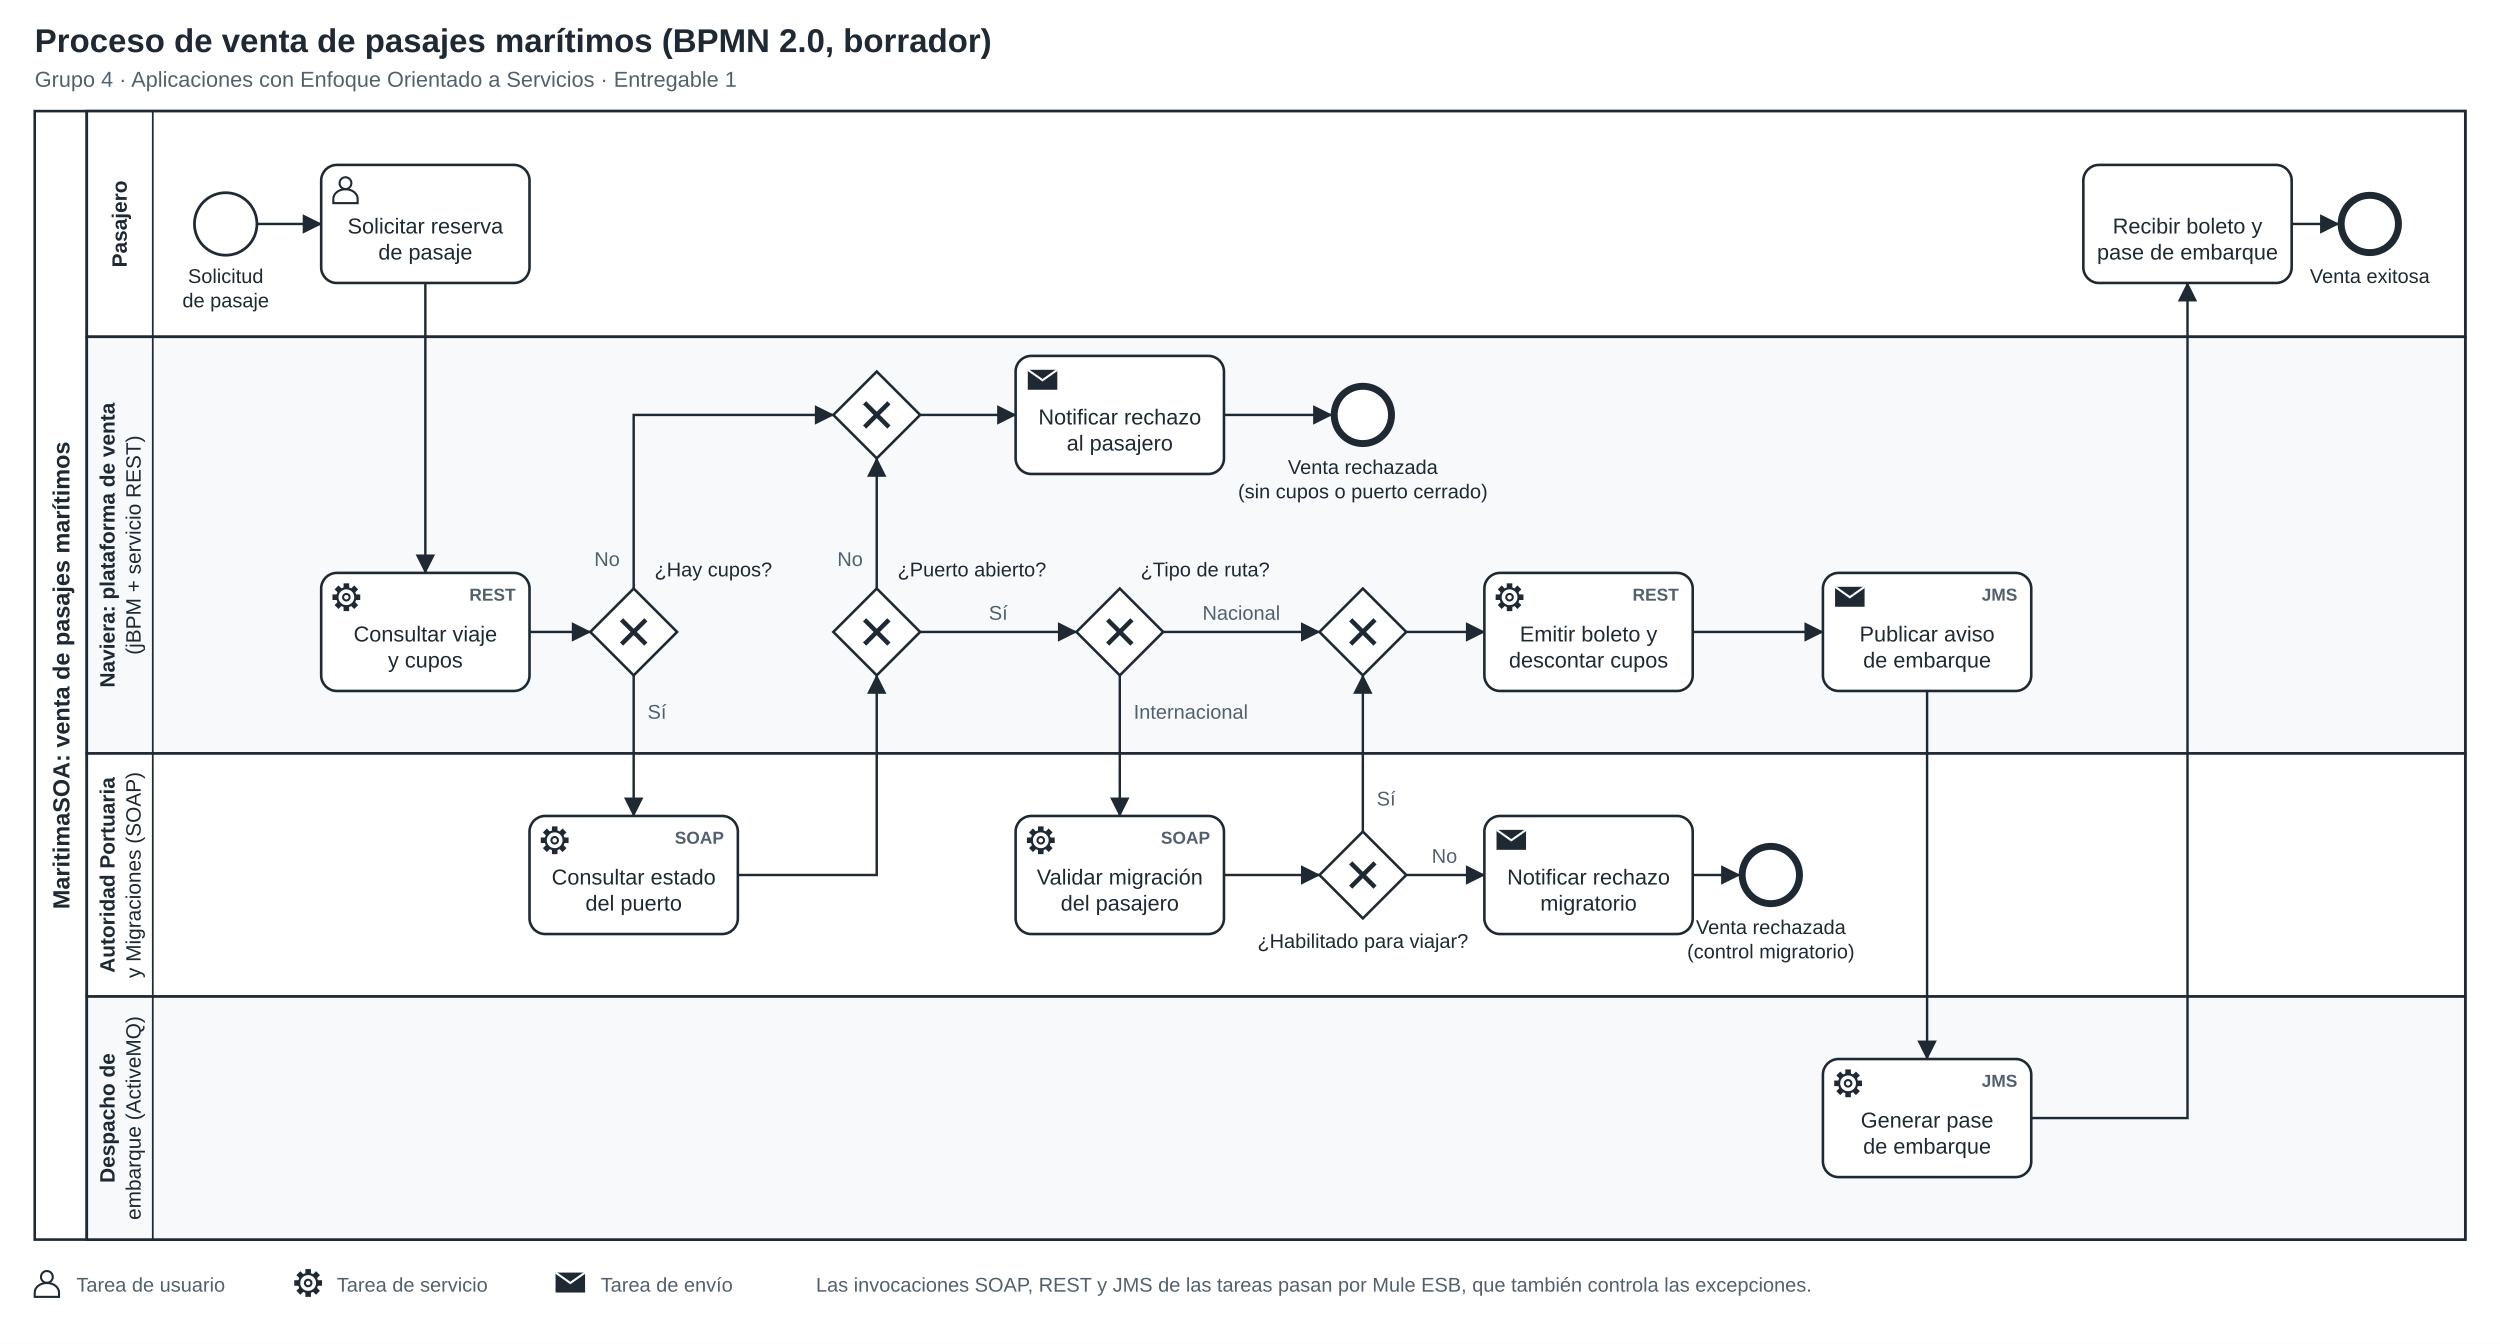
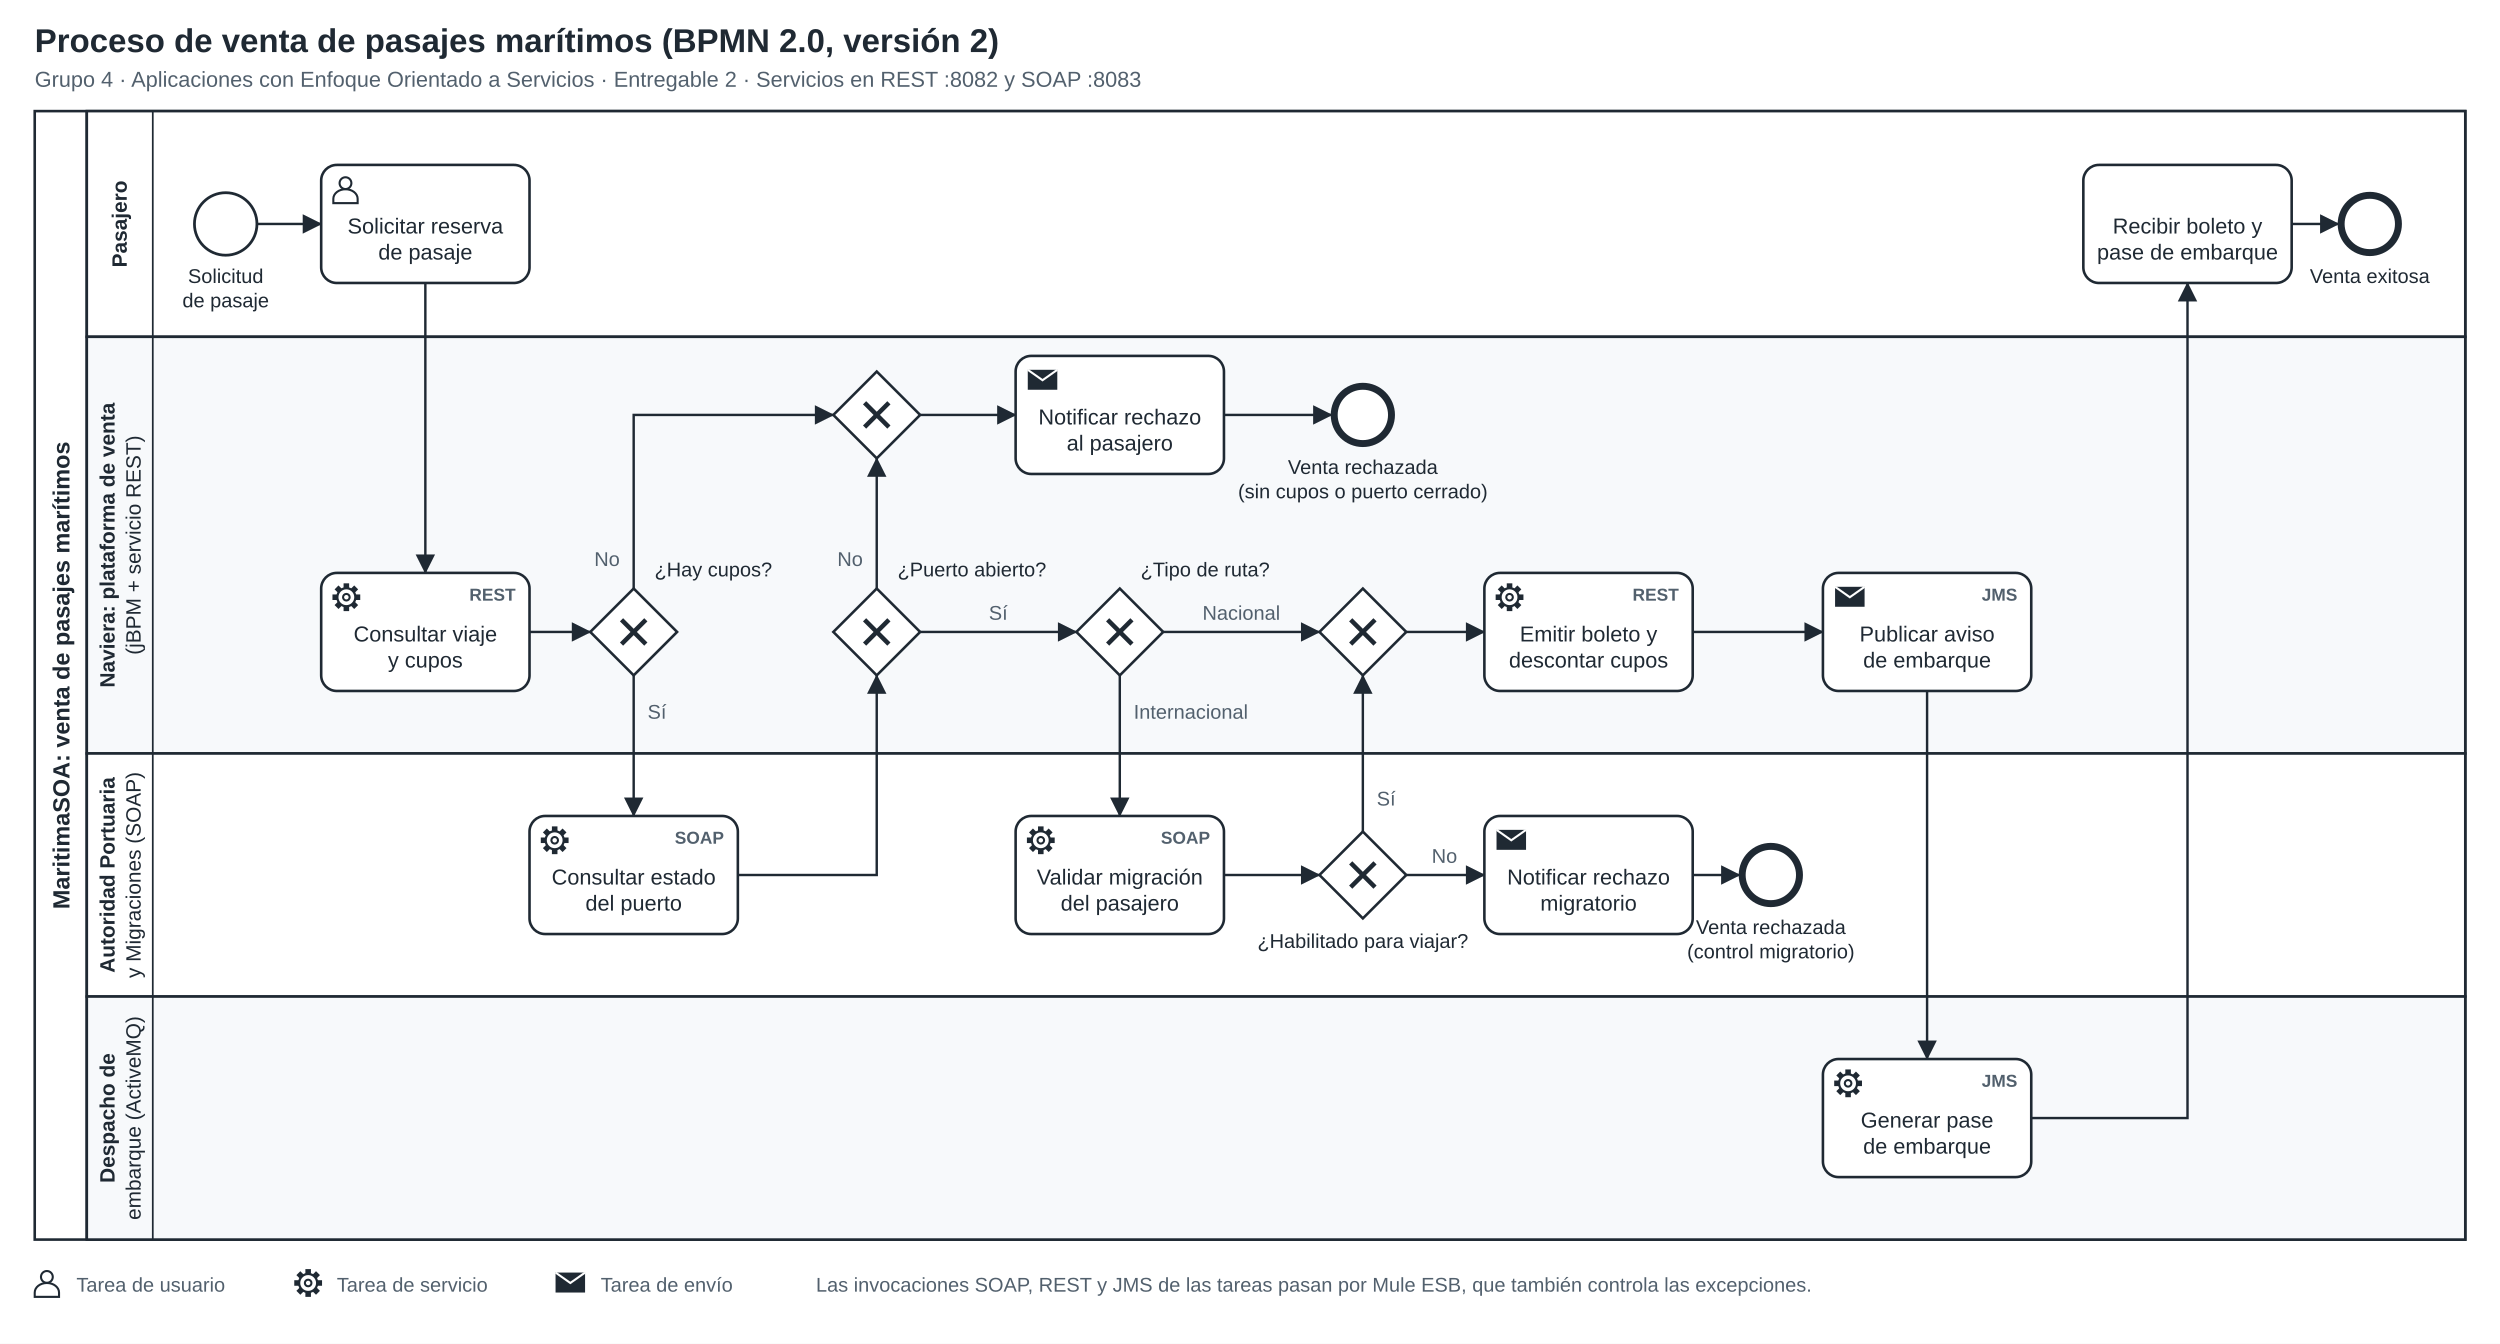
<svg xmlns="http://www.w3.org/2000/svg" width="1440" height="774" viewBox="0 0 1440 774" font-family="Segoe UI, Arial, Helvetica, sans-serif" font-size="12.5">
  <rect width="1440" height="774" fill="#ffffff" />
  <defs>
    <marker id="arrow" viewBox="0 0 10 10" refX="9.5" refY="5" markerWidth="8" markerHeight="8" orient="auto">
      <path d="M0 0L10 5L0 10z" fill="#1f2933" />
    </marker>
  </defs>
-   <text x="20" y="30" font-size="19" font-weight="600" fill="#1f2933">Proceso de venta de pasajes marítimos (BPMN 2.0, borrador)</text>
-   <text x="20" y="50" font-size="12.5" fill="#52606d">Grupo 4 · Aplicaciones con Enfoque Orientado a Servicios · Entregable 1</text>
+   <text x="20" y="30" font-size="19" font-weight="600" fill="#1f2933">Proceso de venta de pasajes marítimos (BPMN 2.0, versión 2)</text>
+   <text x="20" y="50" font-size="12.5" fill="#52606d">Grupo 4 · Aplicaciones con Enfoque Orientado a Servicios · Entregable 2 · Servicios en REST :8082 y SOAP :8083</text>
  <g transform="translate(20,64)">
    <rect x="0" y="0" width="1400" height="650" fill="#ffffff" stroke="#1f2933" stroke-width="1.5" />
    <line x1="30" y1="0" x2="30" y2="650" stroke="#1f2933" stroke-width="1.5" />
    <text transform="translate(20,325.0) rotate(-90)" text-anchor="middle" font-size="13.5" font-weight="600" fill="#1f2933">MaritimaSOA: venta de pasajes marítimos</text>
    <rect x="30" y="0" width="1370" height="130" fill="#ffffff" stroke="#1f2933" stroke-width="1.5" />
    <line x1="68" y1="0" x2="68" y2="130" stroke="#1f2933" stroke-width="1" />
    <text transform="translate(53,65.0) rotate(-90)" text-anchor="middle" font-size="12" font-weight="600" fill="#1f2933">Pasajero</text>
    <rect x="30" y="130" width="1370" height="240" fill="#f7f9fb" stroke="#1f2933" stroke-width="1.5" />
    <line x1="68" y1="130" x2="68" y2="370" stroke="#1f2933" stroke-width="1" />
    <text transform="translate(46,250.0) rotate(-90)" text-anchor="middle" font-size="12" font-weight="600" fill="#1f2933">Naviera: plataforma de venta</text>
    <text transform="translate(61,250.0) rotate(-90)" text-anchor="middle" font-size="12" font-weight="400" fill="#1f2933">(jBPM + servicio REST)</text>
    <rect x="30" y="370" width="1370" height="140" fill="#ffffff" stroke="#1f2933" stroke-width="1.5" />
    <line x1="68" y1="370" x2="68" y2="510" stroke="#1f2933" stroke-width="1" />
    <text transform="translate(46,440.0) rotate(-90)" text-anchor="middle" font-size="12" font-weight="600" fill="#1f2933">Autoridad Portuaria</text>
    <text transform="translate(61,440.0) rotate(-90)" text-anchor="middle" font-size="12" font-weight="400" fill="#1f2933">y Migraciones (SOAP)</text>
    <rect x="30" y="510" width="1370" height="140" fill="#f7f9fb" stroke="#1f2933" stroke-width="1.5" />
    <line x1="68" y1="510" x2="68" y2="650" stroke="#1f2933" stroke-width="1" />
    <text transform="translate(46,580.0) rotate(-90)" text-anchor="middle" font-size="12" font-weight="600" fill="#1f2933">Despacho de</text>
    <text transform="translate(61,580.0) rotate(-90)" text-anchor="middle" font-size="12" font-weight="400" fill="#1f2933">embarque (ActiveMQ)</text>
    <path d="M128 65 L165 65" fill="none" stroke="#1f2933" stroke-width="1.4" marker-end="url(#arrow)" />
    <path d="M225 99 L225 266" fill="none" stroke="#1f2933" stroke-width="1.4" marker-end="url(#arrow)" />
    <path d="M285 300 L320 300" fill="none" stroke="#1f2933" stroke-width="1.4" marker-end="url(#arrow)" />
    <path d="M345 325 L345 406" fill="none" stroke="#1f2933" stroke-width="1.4" marker-end="url(#arrow)" />
    <text x="353" y="350" text-anchor="start" font-size="11.5" fill="#52606d">Sí</text>
    <path d="M405 440 L485 440 L485 325" fill="none" stroke="#1f2933" stroke-width="1.4" marker-end="url(#arrow)" />
    <path d="M345 275 L345 175 L460 175" fill="none" stroke="#1f2933" stroke-width="1.4" marker-end="url(#arrow)" />
    <text x="337" y="262" text-anchor="end" font-size="11.5" fill="#52606d">No</text>
    <path d="M485 275 L485 200" fill="none" stroke="#1f2933" stroke-width="1.4" marker-end="url(#arrow)" />
    <text x="477" y="262" text-anchor="end" font-size="11.5" fill="#52606d">No</text>
    <path d="M510 175 L565 175" fill="none" stroke="#1f2933" stroke-width="1.4" marker-end="url(#arrow)" />
    <path d="M685 175 L747 175" fill="none" stroke="#1f2933" stroke-width="1.4" marker-end="url(#arrow)" />
    <path d="M510 300 L600 300" fill="none" stroke="#1f2933" stroke-width="1.4" marker-end="url(#arrow)" />
    <text x="555" y="293" text-anchor="middle" font-size="11.5" fill="#52606d">Sí</text>
    <path d="M650 300 L740 300" fill="none" stroke="#1f2933" stroke-width="1.4" marker-end="url(#arrow)" />
    <text x="695" y="293" text-anchor="middle" font-size="11.5" fill="#52606d">Nacional</text>
    <path d="M625 325 L625 406" fill="none" stroke="#1f2933" stroke-width="1.4" marker-end="url(#arrow)" />
    <text x="633" y="350" text-anchor="start" font-size="11.5" fill="#52606d">Internacional</text>
    <path d="M685 440 L740 440" fill="none" stroke="#1f2933" stroke-width="1.4" marker-end="url(#arrow)" />
    <path d="M765 415 L765 325" fill="none" stroke="#1f2933" stroke-width="1.4" marker-end="url(#arrow)" />
    <text x="773" y="400" text-anchor="start" font-size="11.5" fill="#52606d">Sí</text>
    <path d="M790 440 L835 440" fill="none" stroke="#1f2933" stroke-width="1.4" marker-end="url(#arrow)" />
    <text x="812" y="433" text-anchor="middle" font-size="11.5" fill="#52606d">No</text>
    <path d="M955 440 L982 440" fill="none" stroke="#1f2933" stroke-width="1.4" marker-end="url(#arrow)" />
    <path d="M790 300 L835 300" fill="none" stroke="#1f2933" stroke-width="1.4" marker-end="url(#arrow)" />
    <path d="M955 300 L1030 300" fill="none" stroke="#1f2933" stroke-width="1.4" marker-end="url(#arrow)" />
    <path d="M1090 334 L1090 546" fill="none" stroke="#1f2933" stroke-width="1.4" marker-end="url(#arrow)" />
    <path d="M1150 580 L1240 580 L1240 99" fill="none" stroke="#1f2933" stroke-width="1.4" marker-end="url(#arrow)" />
    <path d="M1300 65 L1327 65" fill="none" stroke="#1f2933" stroke-width="1.4" marker-end="url(#arrow)" />
    <circle cx="110" cy="65" r="18.0" fill="#ffffff" stroke="#1f2933" stroke-width="1.6" />
    <text x="110" y="99" text-anchor="middle" font-size="11.5" fill="#1f2933">Solicitud</text>
    <text x="110" y="113" text-anchor="middle" font-size="11.5" fill="#1f2933">de pasaje</text>
    <rect x="165.0" y="31.0" width="120" height="68" rx="9" fill="#ffffff" stroke="#1f2933" stroke-width="1.5" />
    <circle cx="179.0" cy="41.5" r="3.4" fill="none" stroke="#1f2933" stroke-width="1.2" />
    <path d="M172.0 53.0 v-2.5 a7 5.5 0 0 1 14 0 v2.5 z" fill="none" stroke="#1f2933" stroke-width="1.2" />
    <text x="225" y="70.5" text-anchor="middle" fill="#1f2933">Solicitar reserva</text>
    <text x="225" y="85.5" text-anchor="middle" fill="#1f2933">de pasaje</text>
    <rect x="165.0" y="266.0" width="120" height="68" rx="9" fill="#ffffff" stroke="#1f2933" stroke-width="1.5" />
    <rect x="177.9" y="272.0" width="3.2" height="3.4" fill="#1f2933" transform="rotate(0 179.5 280.0)" />
    <rect x="177.9" y="272.0" width="3.2" height="3.4" fill="#1f2933" transform="rotate(45 179.5 280.0)" />
    <rect x="177.9" y="272.0" width="3.2" height="3.4" fill="#1f2933" transform="rotate(90 179.5 280.0)" />
    <rect x="177.9" y="272.0" width="3.2" height="3.4" fill="#1f2933" transform="rotate(135 179.5 280.0)" />
    <rect x="177.9" y="272.0" width="3.2" height="3.4" fill="#1f2933" transform="rotate(180 179.5 280.0)" />
    <rect x="177.9" y="272.0" width="3.2" height="3.4" fill="#1f2933" transform="rotate(225 179.5 280.0)" />
    <rect x="177.9" y="272.0" width="3.2" height="3.4" fill="#1f2933" transform="rotate(270 179.5 280.0)" />
    <rect x="177.9" y="272.0" width="3.2" height="3.4" fill="#1f2933" transform="rotate(315 179.5 280.0)" />
    <circle cx="179.5" cy="280.0" r="5.2" fill="#ffffff" stroke="#1f2933" stroke-width="1.3" />
    <circle cx="179.5" cy="280.0" r="1.9" fill="none" stroke="#1f2933" stroke-width="1.2" />
    <text x="277.0" y="282.0" text-anchor="end" font-size="10" font-weight="700" fill="#52606d">REST</text>
    <text x="225" y="305.5" text-anchor="middle" fill="#1f2933">Consultar viaje</text>
    <text x="225" y="320.5" text-anchor="middle" fill="#1f2933">y cupos</text>
    <path d="M345 275.0 L370.0 300 L345 325.0 L320.0 300 z" fill="#ffffff" stroke="#1f2933" stroke-width="1.5" />
    <path d="M338 293 L352 307 M352 293 L338 307" stroke="#1f2933" stroke-width="2.6" />
    <text x="357" y="268" text-anchor="start" font-size="11.5" fill="#1f2933">¿Hay cupos?</text>
    <rect x="285.0" y="406.0" width="120" height="68" rx="9" fill="#ffffff" stroke="#1f2933" stroke-width="1.5" />
    <rect x="297.9" y="412.0" width="3.2" height="3.4" fill="#1f2933" transform="rotate(0 299.5 420.0)" />
    <rect x="297.9" y="412.0" width="3.2" height="3.4" fill="#1f2933" transform="rotate(45 299.5 420.0)" />
    <rect x="297.9" y="412.0" width="3.2" height="3.4" fill="#1f2933" transform="rotate(90 299.5 420.0)" />
    <rect x="297.9" y="412.0" width="3.2" height="3.4" fill="#1f2933" transform="rotate(135 299.5 420.0)" />
    <rect x="297.9" y="412.0" width="3.2" height="3.4" fill="#1f2933" transform="rotate(180 299.5 420.0)" />
    <rect x="297.9" y="412.0" width="3.2" height="3.4" fill="#1f2933" transform="rotate(225 299.5 420.0)" />
    <rect x="297.9" y="412.0" width="3.2" height="3.4" fill="#1f2933" transform="rotate(270 299.5 420.0)" />
    <rect x="297.9" y="412.0" width="3.2" height="3.4" fill="#1f2933" transform="rotate(315 299.5 420.0)" />
    <circle cx="299.5" cy="420.0" r="5.2" fill="#ffffff" stroke="#1f2933" stroke-width="1.3" />
    <circle cx="299.5" cy="420.0" r="1.9" fill="none" stroke="#1f2933" stroke-width="1.2" />
    <text x="397.0" y="422.0" text-anchor="end" font-size="10" font-weight="700" fill="#52606d">SOAP</text>
    <text x="345" y="445.5" text-anchor="middle" fill="#1f2933">Consultar estado</text>
    <text x="345" y="460.5" text-anchor="middle" fill="#1f2933">del puerto</text>
    <path d="M485 275.0 L510.0 300 L485 325.0 L460.0 300 z" fill="#ffffff" stroke="#1f2933" stroke-width="1.5" />
    <path d="M478 293 L492 307 M492 293 L478 307" stroke="#1f2933" stroke-width="2.6" />
    <text x="497" y="268" text-anchor="start" font-size="11.5" fill="#1f2933">¿Puerto abierto?</text>
    <path d="M485 150.0 L510.0 175 L485 200.0 L460.0 175 z" fill="#ffffff" stroke="#1f2933" stroke-width="1.5" />
    <path d="M478 168 L492 182 M492 168 L478 182" stroke="#1f2933" stroke-width="2.6" />
    <rect x="565.0" y="141.0" width="120" height="68" rx="9" fill="#ffffff" stroke="#1f2933" stroke-width="1.5" />
    <rect x="572.0" y="149.0" width="17" height="11.5" fill="#1f2933" />
    <path d="M572.0 149.0 l8.5 6 l8.5 -6" fill="none" stroke="#ffffff" stroke-width="1.2" />
    <text x="625" y="180.5" text-anchor="middle" fill="#1f2933">Notificar rechazo</text>
    <text x="625" y="195.5" text-anchor="middle" fill="#1f2933">al pasajero</text>
    <circle cx="765" cy="175" r="16.5" fill="#ffffff" stroke="#1f2933" stroke-width="4" />
    <text x="765" y="209" text-anchor="middle" font-size="11.5" fill="#1f2933">Venta rechazada</text>
    <text x="765" y="223" text-anchor="middle" font-size="11.5" fill="#1f2933">(sin cupos o puerto cerrado)</text>
    <path d="M625 275.0 L650.0 300 L625 325.0 L600.0 300 z" fill="#ffffff" stroke="#1f2933" stroke-width="1.5" />
    <path d="M618 293 L632 307 M632 293 L618 307" stroke="#1f2933" stroke-width="2.6" />
    <text x="637" y="268" text-anchor="start" font-size="11.5" fill="#1f2933">¿Tipo de ruta?</text>
    <rect x="565.0" y="406.0" width="120" height="68" rx="9" fill="#ffffff" stroke="#1f2933" stroke-width="1.5" />
    <rect x="577.9" y="412.0" width="3.2" height="3.4" fill="#1f2933" transform="rotate(0 579.5 420.0)" />
    <rect x="577.9" y="412.0" width="3.2" height="3.4" fill="#1f2933" transform="rotate(45 579.5 420.0)" />
    <rect x="577.9" y="412.0" width="3.2" height="3.4" fill="#1f2933" transform="rotate(90 579.5 420.0)" />
    <rect x="577.9" y="412.0" width="3.2" height="3.4" fill="#1f2933" transform="rotate(135 579.5 420.0)" />
    <rect x="577.9" y="412.0" width="3.2" height="3.4" fill="#1f2933" transform="rotate(180 579.5 420.0)" />
    <rect x="577.9" y="412.0" width="3.2" height="3.4" fill="#1f2933" transform="rotate(225 579.5 420.0)" />
    <rect x="577.9" y="412.0" width="3.2" height="3.4" fill="#1f2933" transform="rotate(270 579.5 420.0)" />
    <rect x="577.9" y="412.0" width="3.2" height="3.4" fill="#1f2933" transform="rotate(315 579.5 420.0)" />
    <circle cx="579.5" cy="420.0" r="5.2" fill="#ffffff" stroke="#1f2933" stroke-width="1.3" />
    <circle cx="579.5" cy="420.0" r="1.9" fill="none" stroke="#1f2933" stroke-width="1.2" />
    <text x="677.0" y="422.0" text-anchor="end" font-size="10" font-weight="700" fill="#52606d">SOAP</text>
    <text x="625" y="445.5" text-anchor="middle" fill="#1f2933">Validar migración</text>
    <text x="625" y="460.5" text-anchor="middle" fill="#1f2933">del pasajero</text>
    <path d="M765 415.0 L790.0 440 L765 465.0 L740.0 440 z" fill="#ffffff" stroke="#1f2933" stroke-width="1.5" />
    <path d="M758 433 L772 447 M772 433 L758 447" stroke="#1f2933" stroke-width="2.6" />
    <text x="765" y="482" text-anchor="middle" font-size="11.5" fill="#1f2933">¿Habilitado para viajar?</text>
    <path d="M765 275.0 L790.0 300 L765 325.0 L740.0 300 z" fill="#ffffff" stroke="#1f2933" stroke-width="1.5" />
    <path d="M758 293 L772 307 M772 293 L758 307" stroke="#1f2933" stroke-width="2.6" />
    <rect x="835.0" y="406.0" width="120" height="68" rx="9" fill="#ffffff" stroke="#1f2933" stroke-width="1.5" />
    <rect x="842.0" y="414.0" width="17" height="11.5" fill="#1f2933" />
    <path d="M842.0 414.0 l8.5 6 l8.5 -6" fill="none" stroke="#ffffff" stroke-width="1.2" />
    <text x="895" y="445.5" text-anchor="middle" fill="#1f2933">Notificar rechazo</text>
    <text x="895" y="460.5" text-anchor="middle" fill="#1f2933">migratorio</text>
    <circle cx="1000" cy="440" r="16.5" fill="#ffffff" stroke="#1f2933" stroke-width="4" />
    <text x="1000" y="474" text-anchor="middle" font-size="11.5" fill="#1f2933">Venta rechazada</text>
    <text x="1000" y="488" text-anchor="middle" font-size="11.5" fill="#1f2933">(control migratorio)</text>
    <rect x="835.0" y="266.0" width="120" height="68" rx="9" fill="#ffffff" stroke="#1f2933" stroke-width="1.5" />
    <rect x="847.9" y="272.0" width="3.2" height="3.4" fill="#1f2933" transform="rotate(0 849.5 280.0)" />
    <rect x="847.9" y="272.0" width="3.2" height="3.4" fill="#1f2933" transform="rotate(45 849.5 280.0)" />
    <rect x="847.9" y="272.0" width="3.2" height="3.4" fill="#1f2933" transform="rotate(90 849.5 280.0)" />
    <rect x="847.9" y="272.0" width="3.2" height="3.4" fill="#1f2933" transform="rotate(135 849.5 280.0)" />
    <rect x="847.9" y="272.0" width="3.2" height="3.4" fill="#1f2933" transform="rotate(180 849.5 280.0)" />
    <rect x="847.9" y="272.0" width="3.2" height="3.4" fill="#1f2933" transform="rotate(225 849.5 280.0)" />
    <rect x="847.9" y="272.0" width="3.2" height="3.4" fill="#1f2933" transform="rotate(270 849.5 280.0)" />
    <rect x="847.9" y="272.0" width="3.2" height="3.4" fill="#1f2933" transform="rotate(315 849.5 280.0)" />
    <circle cx="849.5" cy="280.0" r="5.2" fill="#ffffff" stroke="#1f2933" stroke-width="1.3" />
    <circle cx="849.5" cy="280.0" r="1.9" fill="none" stroke="#1f2933" stroke-width="1.2" />
    <text x="947.0" y="282.0" text-anchor="end" font-size="10" font-weight="700" fill="#52606d">REST</text>
    <text x="895" y="305.5" text-anchor="middle" fill="#1f2933">Emitir boleto y</text>
    <text x="895" y="320.5" text-anchor="middle" fill="#1f2933">descontar cupos</text>
    <rect x="1030.0" y="266.0" width="120" height="68" rx="9" fill="#ffffff" stroke="#1f2933" stroke-width="1.5" />
    <rect x="1037.0" y="274.0" width="17" height="11.5" fill="#1f2933" />
    <path d="M1037.0 274.0 l8.5 6 l8.5 -6" fill="none" stroke="#ffffff" stroke-width="1.2" />
    <text x="1142.0" y="282.0" text-anchor="end" font-size="10" font-weight="700" fill="#52606d">JMS</text>
    <text x="1090" y="305.5" text-anchor="middle" fill="#1f2933">Publicar aviso</text>
    <text x="1090" y="320.5" text-anchor="middle" fill="#1f2933">de embarque</text>
    <rect x="1030.0" y="546.0" width="120" height="68" rx="9" fill="#ffffff" stroke="#1f2933" stroke-width="1.5" />
    <rect x="1042.9" y="552.0" width="3.2" height="3.4" fill="#1f2933" transform="rotate(0 1044.5 560.0)" />
    <rect x="1042.9" y="552.0" width="3.2" height="3.4" fill="#1f2933" transform="rotate(45 1044.5 560.0)" />
    <rect x="1042.9" y="552.0" width="3.2" height="3.4" fill="#1f2933" transform="rotate(90 1044.5 560.0)" />
    <rect x="1042.9" y="552.0" width="3.2" height="3.4" fill="#1f2933" transform="rotate(135 1044.5 560.0)" />
    <rect x="1042.9" y="552.0" width="3.2" height="3.4" fill="#1f2933" transform="rotate(180 1044.5 560.0)" />
    <rect x="1042.9" y="552.0" width="3.2" height="3.4" fill="#1f2933" transform="rotate(225 1044.5 560.0)" />
    <rect x="1042.9" y="552.0" width="3.2" height="3.4" fill="#1f2933" transform="rotate(270 1044.5 560.0)" />
    <rect x="1042.9" y="552.0" width="3.2" height="3.4" fill="#1f2933" transform="rotate(315 1044.5 560.0)" />
    <circle cx="1044.5" cy="560.0" r="5.2" fill="#ffffff" stroke="#1f2933" stroke-width="1.3" />
    <circle cx="1044.5" cy="560.0" r="1.9" fill="none" stroke="#1f2933" stroke-width="1.2" />
    <text x="1142.0" y="562.0" text-anchor="end" font-size="10" font-weight="700" fill="#52606d">JMS</text>
    <text x="1090" y="585.5" text-anchor="middle" fill="#1f2933">Generar pase</text>
    <text x="1090" y="600.5" text-anchor="middle" fill="#1f2933">de embarque</text>
    <rect x="1180.0" y="31.0" width="120" height="68" rx="9" fill="#ffffff" stroke="#1f2933" stroke-width="1.5" />
    <text x="1240" y="70.5" text-anchor="middle" fill="#1f2933">Recibir boleto y</text>
    <text x="1240" y="85.5" text-anchor="middle" fill="#1f2933">pase de embarque</text>
    <circle cx="1345" cy="65" r="16.5" fill="#ffffff" stroke="#1f2933" stroke-width="4" />
    <text x="1345" y="99" text-anchor="middle" font-size="11.5" fill="#1f2933">Venta exitosa</text>
  </g>
  <g font-size="11.5" fill="#52606d">
    <circle cx="27" cy="735.5" r="3.4" fill="none" stroke="#1f2933" stroke-width="1.2" />
    <path d="M20 747 v-2.5 a7 5.5 0 0 1 14 0 v2.5 z" fill="none" stroke="#1f2933" stroke-width="1.2" />
    <text x="44" y="744">Tarea de usuario</text>
    <rect x="175.9" y="731" width="3.2" height="3.4" fill="#1f2933" transform="rotate(0 177.5 739)" />
    <rect x="175.9" y="731" width="3.2" height="3.4" fill="#1f2933" transform="rotate(45 177.5 739)" />
    <rect x="175.9" y="731" width="3.2" height="3.4" fill="#1f2933" transform="rotate(90 177.5 739)" />
    <rect x="175.9" y="731" width="3.2" height="3.4" fill="#1f2933" transform="rotate(135 177.5 739)" />
    <rect x="175.9" y="731" width="3.2" height="3.4" fill="#1f2933" transform="rotate(180 177.5 739)" />
    <rect x="175.9" y="731" width="3.2" height="3.4" fill="#1f2933" transform="rotate(225 177.5 739)" />
    <rect x="175.9" y="731" width="3.2" height="3.4" fill="#1f2933" transform="rotate(270 177.5 739)" />
    <rect x="175.9" y="731" width="3.2" height="3.4" fill="#1f2933" transform="rotate(315 177.5 739)" />
    <circle cx="177.5" cy="739" r="5.2" fill="#ffffff" stroke="#1f2933" stroke-width="1.3" />
    <circle cx="177.5" cy="739" r="1.9" fill="none" stroke="#1f2933" stroke-width="1.2" />
    <text x="194" y="744">Tarea de servicio</text>
    <rect x="320" y="733" width="17" height="11.5" fill="#1f2933" />
    <path d="M320 733 l8.5 6 l8.5 -6" fill="none" stroke="#ffffff" stroke-width="1.2" />
    <text x="346" y="744">Tarea de envío</text>
    <text x="470" y="744">Las invocaciones SOAP, REST y JMS de las tareas pasan por Mule ESB, que también controla las excepciones.</text>
  </g>
</svg>
